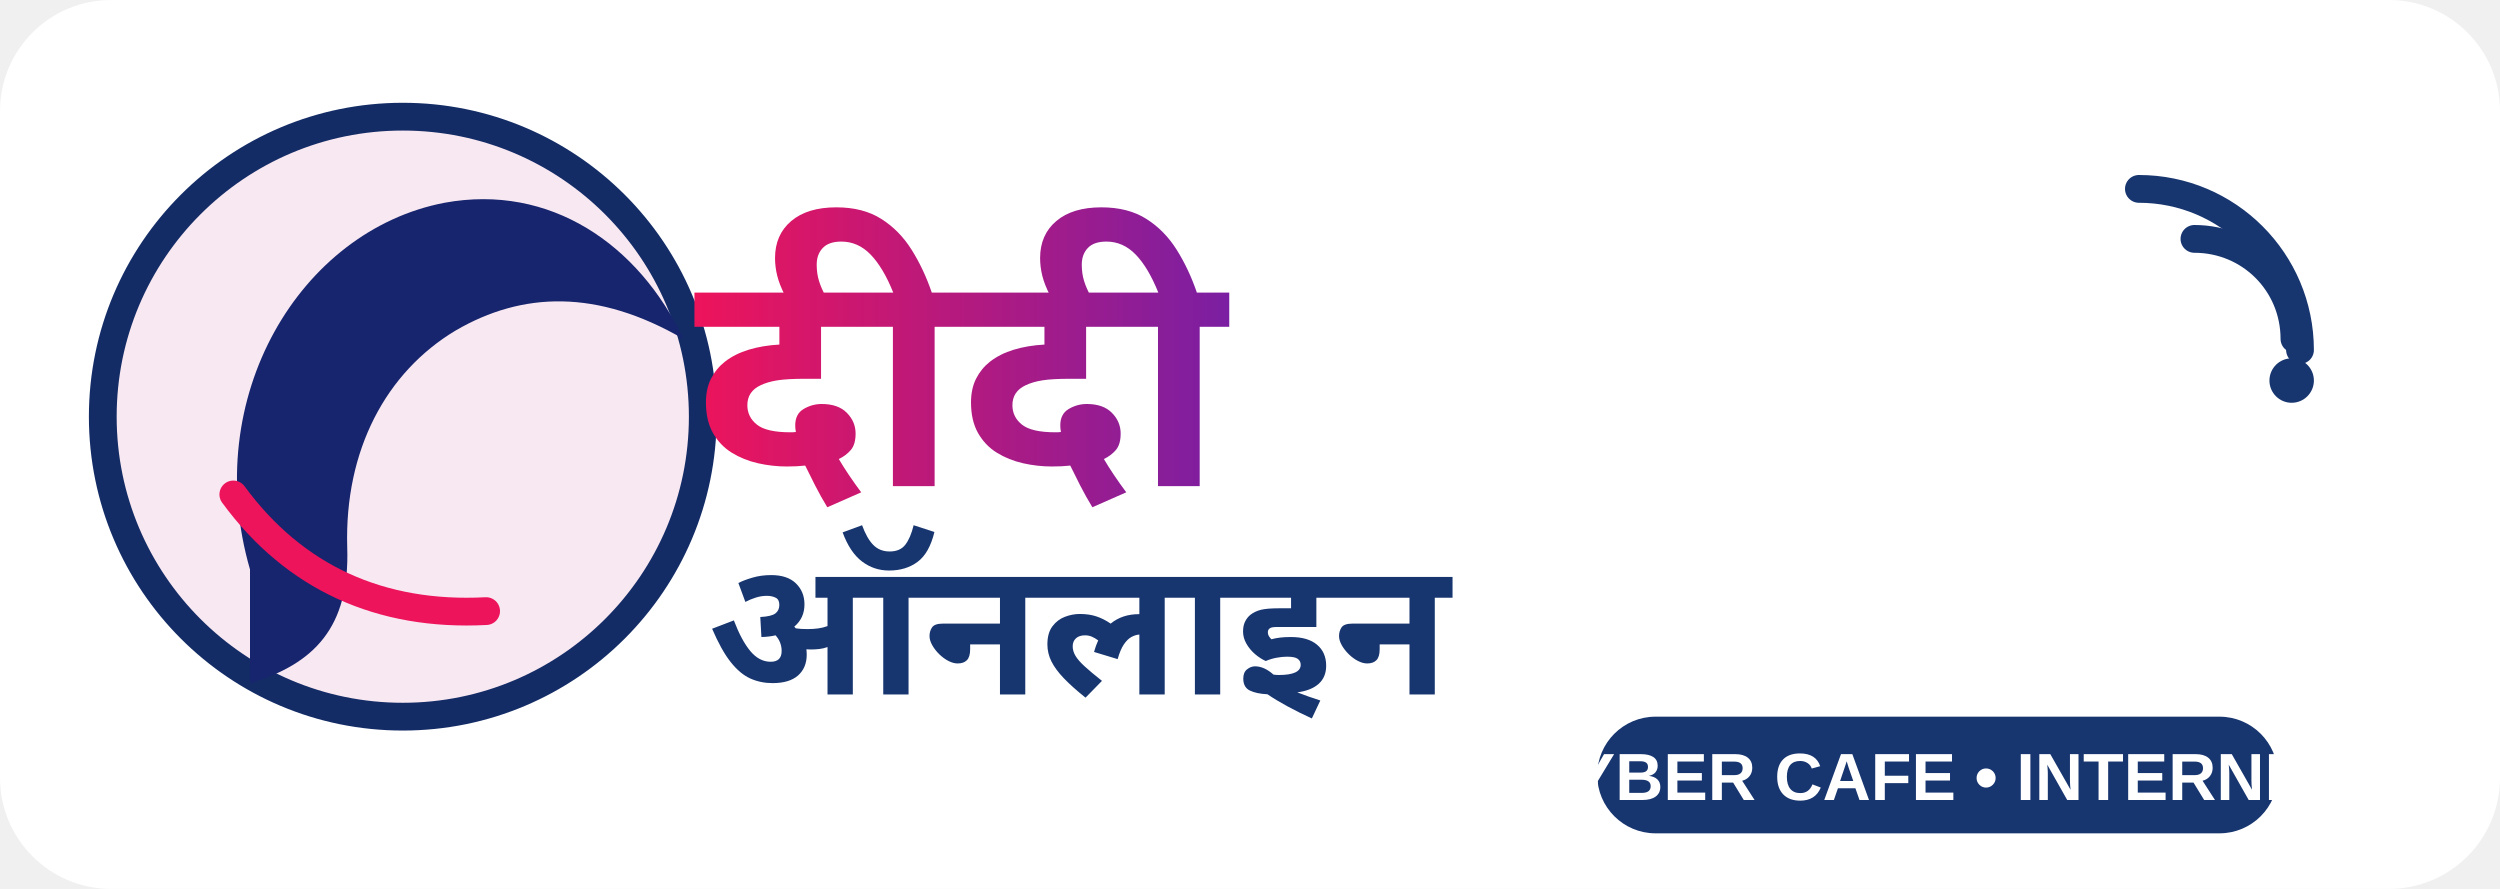
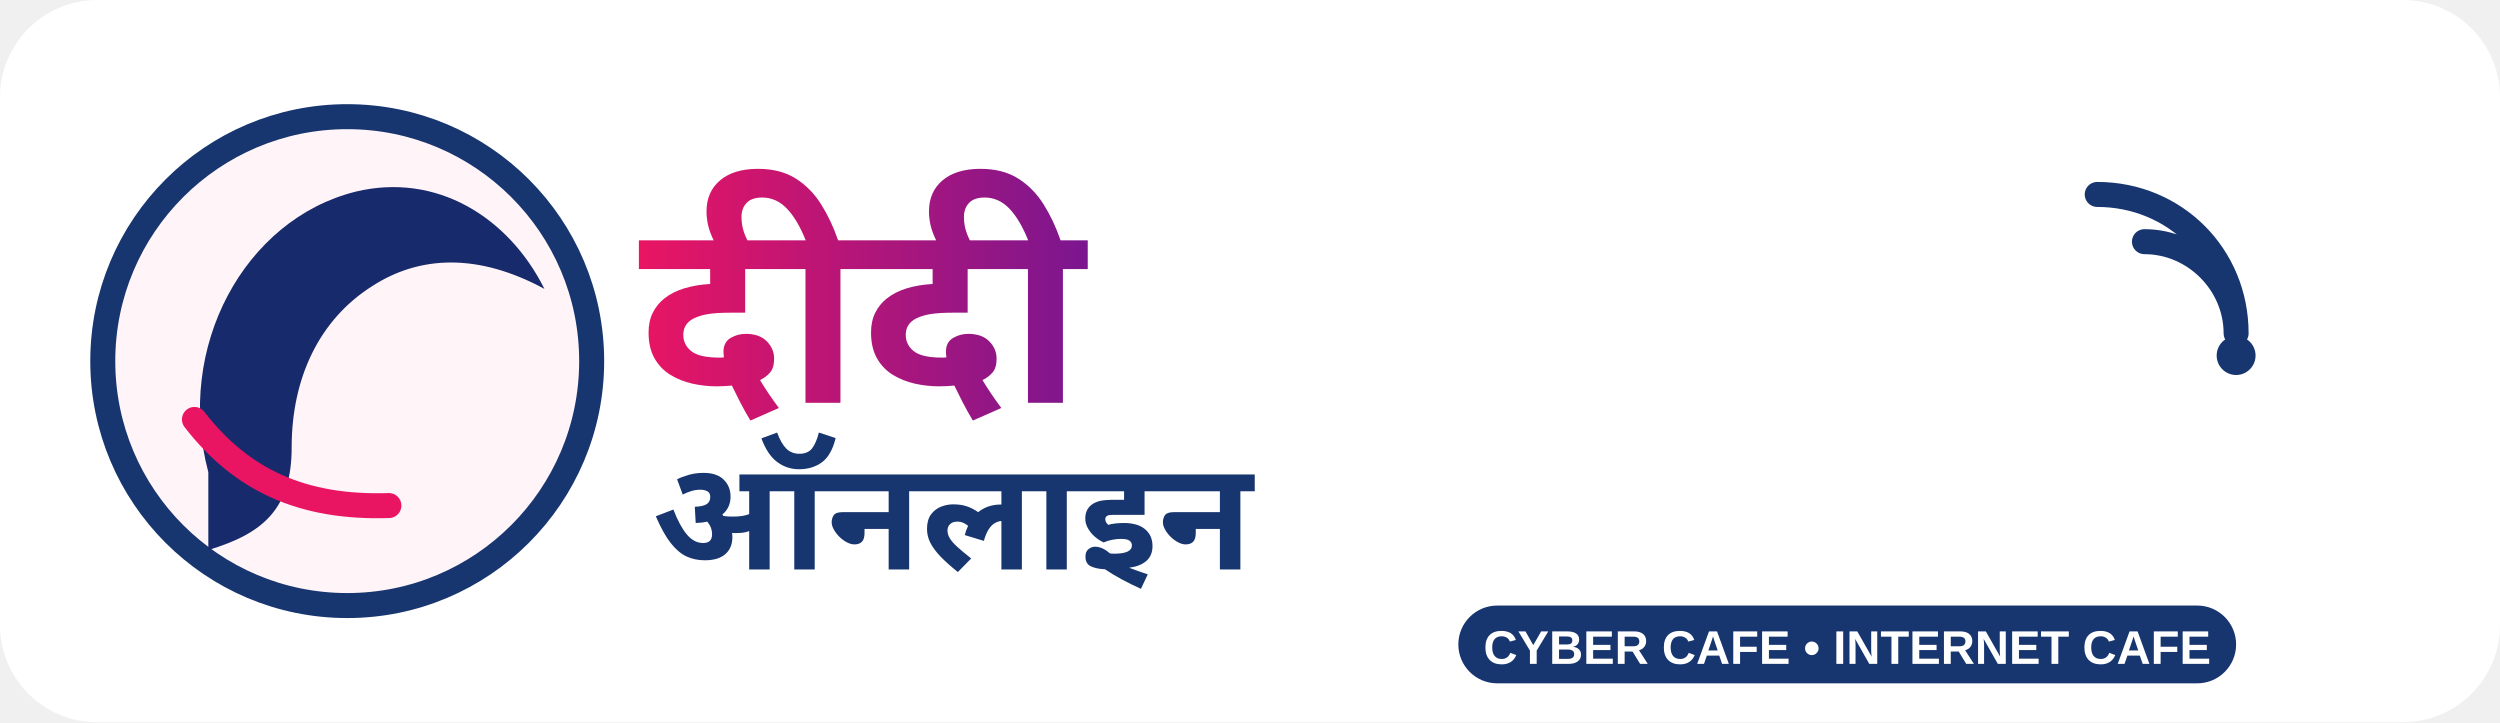
- <svg xmlns="http://www.w3.org/2000/svg" viewBox="0 0 900 320">
+ <svg xmlns="http://www.w3.org/2000/svg" viewBox="0 0 900 260">
  <defs>
-     <linearGradient id="g" x1="0" x2="1">
-       <stop stop-color="#ed145b" />
-       <stop offset="1" stop-color="#7b1fa2" />
+     <linearGradient id="p" x1="0" x2="1">
+       <stop stop-color="#e91563" />
+       <stop offset="1" stop-color="#7b168f" />
    </linearGradient>
  </defs>
-   <rect width="900" height="320" rx="40" fill="#fff" />
-   <circle cx="145" cy="150" r="108" fill="#f8e8f2" stroke="#142c66" stroke-width="10" />
-   <path d="M90 205c-18-62 18-122 70-132 38-7 70 15 86 49-31-18-58-17-82-3-25 15-40 43-39 78 1 29-12 42-35 49z" fill="#16256d" />
-   <path d="M84 178c22 30 53 44 91 42" fill="none" stroke="#ed145b" stroke-width="10" stroke-linecap="round" />
-   <text x="250" y="175" font-family="Noto Sans Devanagari, Arial, sans-serif" font-size="112" font-weight="900" fill="url(#g)">दीदी</text>
-   <text x="255" y="250" font-family="Noto Sans Devanagari, Arial, sans-serif" font-size="68" font-weight="900" fill="#17356f">ऑनलाइन</text>
-   <rect x="575" y="258" width="245" height="42" rx="21" fill="#17356f" />
-   <text x="697" y="288" text-anchor="middle" font-family="Arial, sans-serif" font-size="24" font-weight="700" fill="#fff">CYBER CAFE • INTERNET</text>
-   <path d="M770 68c32 0 58 26 58 58" fill="none" stroke="#17356f" stroke-width="10" stroke-linecap="round" />
-   <path d="M790 86c20 0 36 16 36 36" fill="none" stroke="#17356f" stroke-width="10" stroke-linecap="round" />
-   <circle cx="825" cy="137" r="8" fill="#17356f" />
+   <rect width="900" height="260" rx="35" fill="#ffffff" />
+   <circle cx="125" cy="130" r="88" fill="#fff4f8" stroke="#17356f" stroke-width="9" />
+   <path d="M75 170c-12-45 13-91 53-101 29-7 55 9 68 35-24-13-45-12-62-1-19 12-29 33-29 58 0 22-10 31-30 37z" fill="#172a6b" />
+   <path d="M70 151c17 22 39 32 70 31" fill="none" stroke="#e91563" stroke-width="9" stroke-linecap="round" />
+   <text x="230" y="145" font-family="Noto Sans Devanagari,Arial,sans-serif" font-size="94" font-weight="900" fill="url(#p)">दीदी</text>
+   <text x="235" y="205" font-family="Noto Sans Devanagari,Arial,sans-serif" font-size="55" font-weight="900" fill="#17356f">ऑनलाइन</text>
+   <path d="M755 70c28 0 50 22 50 50M772 87c18 0 33 15 33 33" fill="none" stroke="#17356f" stroke-width="9" stroke-linecap="round" />
+   <circle cx="805" cy="128" r="7" fill="#17356f" />
+   <rect x="525" y="218" width="280" height="28" rx="14" fill="#17356f" />
+   <text x="665" y="239" text-anchor="middle" font-family="Arial,sans-serif" font-size="17" font-weight="700" fill="#fff">CYBER CAFE • INTERNET CAFE</text>
</svg>
